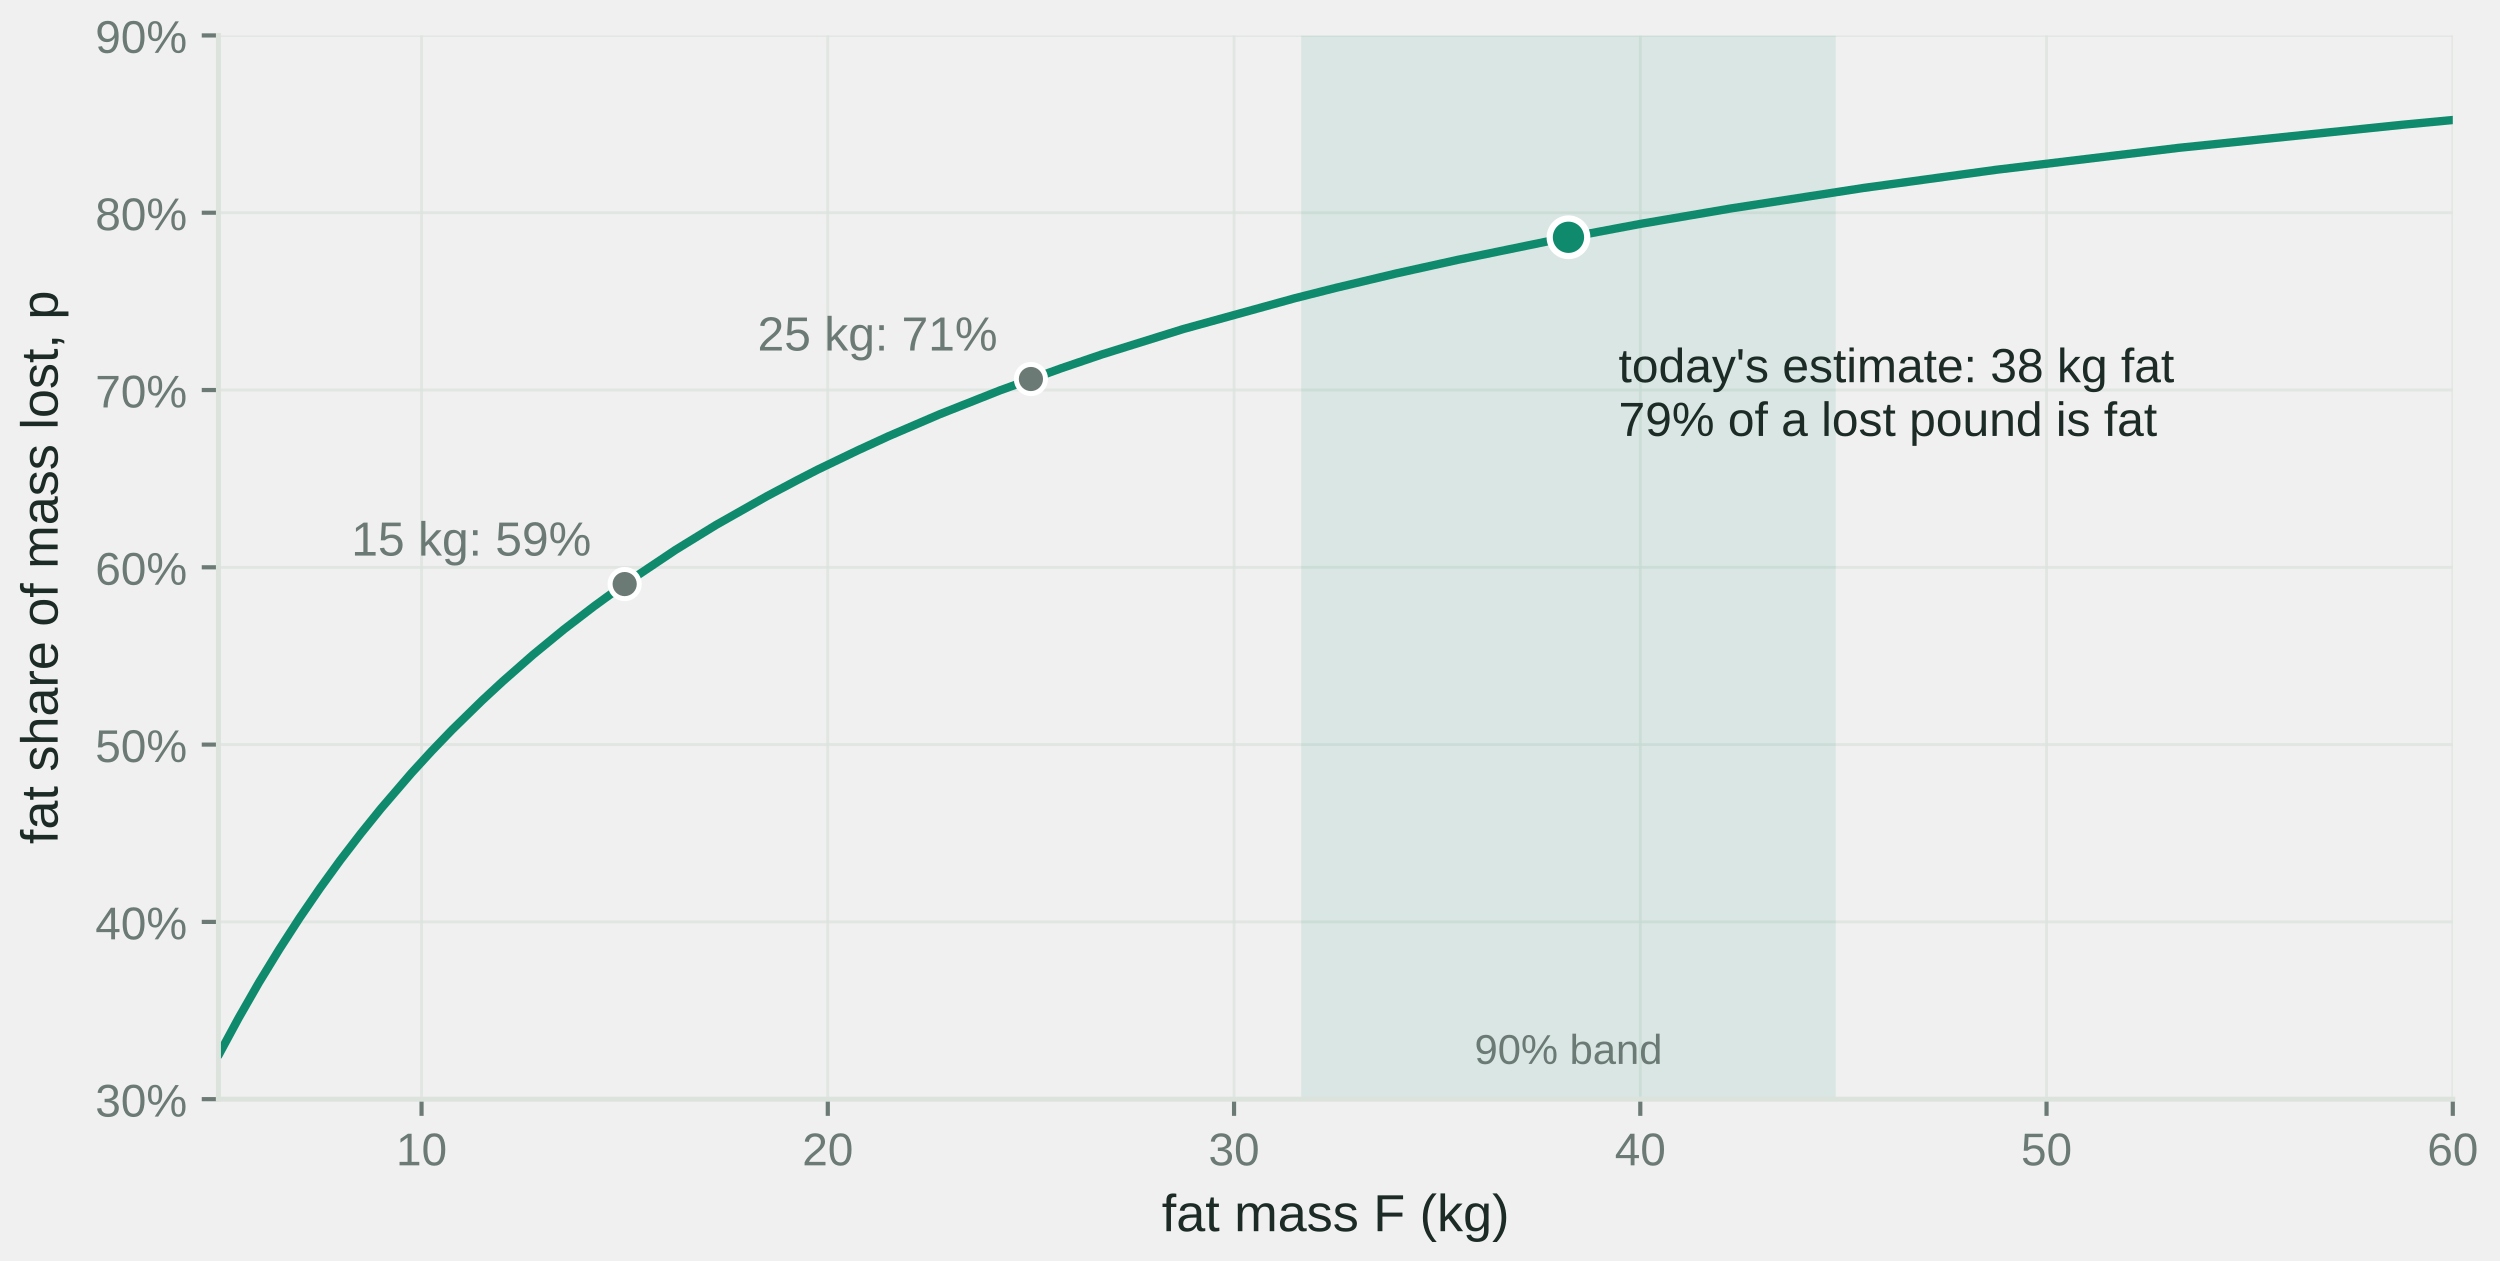
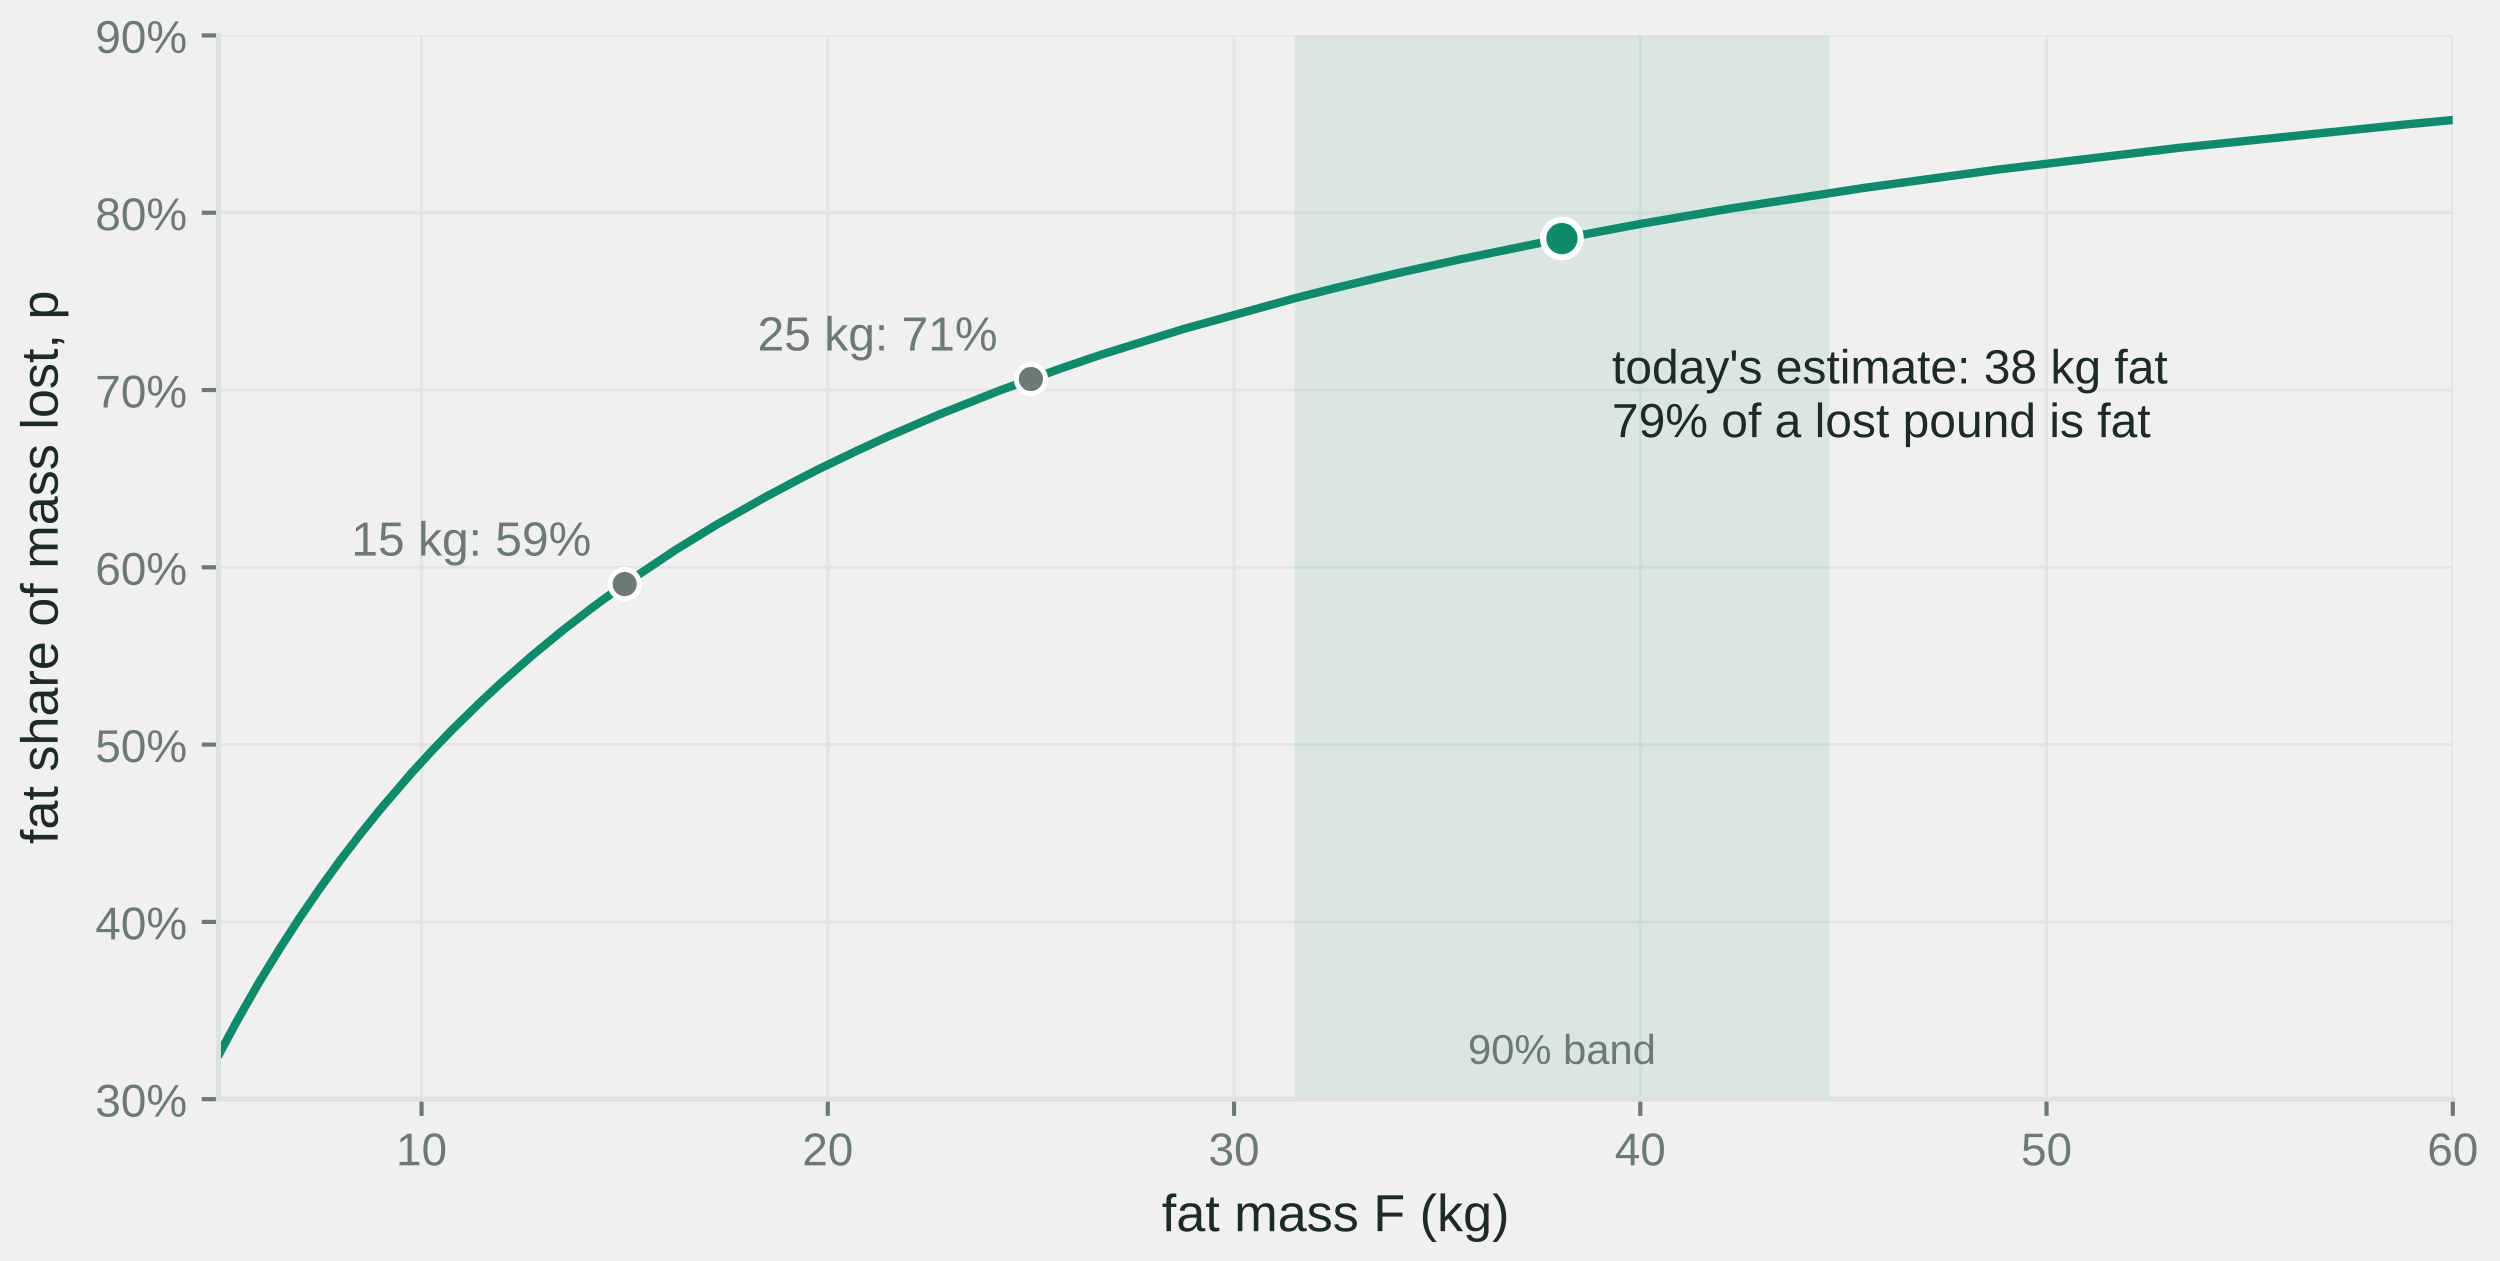
<svg xmlns="http://www.w3.org/2000/svg" xmlns:xlink="http://www.w3.org/1999/xlink" width="599.366pt" height="302.087pt" viewBox="0 0 599.366 302.087" version="1.1">
  <defs>
    <style type="text/css">*{stroke-linejoin: round; stroke-linecap: butt}</style>
  </defs>
  <g id="figure_1">
    <g id="patch_1">
      <path d="M -0 302.087  L 599.366 302.087  L 599.366 0  L -0 0  L -0 302.087  z " style="fill: none" />
    </g>
    <g id="axes_1">
      <g id="patch_2">
        <path d="M 52.367 263.523  L 588.047 263.523  L 588.047 8.499  L 52.367 8.499  L 52.367 263.523  z " style="fill: none" />
      </g>
      <g id="matplotlib.axis_1">
        <g id="xtick_1">
          <g id="line2d_1">
-             <path d="M 101.065 263.523  L 101.065 8.499  " clip-path="url(#pe245c9f8af)" style="fill: none; stroke: #dce3dd; stroke-opacity: 0.75; stroke-width: 0.7; stroke-linecap: round" />
+             <path d="M 101.065 263.523  L 101.065 8.499  " clip-path="url(#p4d0df93e99)" style="fill: none; stroke: #dce3dd; stroke-opacity: 0.75; stroke-width: 0.7; stroke-linecap: round" />
          </g>
          <g id="line2d_2">
            <defs>
-               <path id="m442ebdd7b2" d="M 0 0  L 0 4  " style="stroke: #6b7a74" />
+               <path id="m76ff574f64" d="M 0 0  L 0 4  " style="stroke: #6b7a74" />
            </defs>
            <g>
-               <use xlink:href="#m442ebdd7b2" x="101.065" y="263.523" style="fill: #6b7a74; stroke: #6b7a74" />
+               <use xlink:href="#m76ff574f64" x="101.065" y="263.523" style="fill: #6b7a74; stroke: #6b7a74" />
            </g>
          </g>
          <g id="text_1">
            <text style="font-size: 11px; font-family: 'Source Sans Pro', 'Source Sans 3', 'Helvetica Neue', 'Arial', 'DejaVu Sans', sans-serif; text-anchor: middle; fill: #6b7a74" x="101.065" y="279.381" transform="rotate(-0 101.0651 279.3814)">10</text>
          </g>
        </g>
        <g id="xtick_2">
          <g id="line2d_3">
-             <path d="M 198.461 263.523  L 198.461 8.499  " clip-path="url(#pe245c9f8af)" style="fill: none; stroke: #dce3dd; stroke-opacity: 0.75; stroke-width: 0.7; stroke-linecap: round" />
+             <path d="M 198.461 263.523  L 198.461 8.499  " clip-path="url(#p4d0df93e99)" style="fill: none; stroke: #dce3dd; stroke-opacity: 0.75; stroke-width: 0.7; stroke-linecap: round" />
          </g>
          <g id="line2d_4">
            <g>
-               <use xlink:href="#m442ebdd7b2" x="198.461" y="263.523" style="fill: #6b7a74; stroke: #6b7a74" />
+               <use xlink:href="#m76ff574f64" x="198.461" y="263.523" style="fill: #6b7a74; stroke: #6b7a74" />
            </g>
          </g>
          <g id="text_2">
            <text style="font-size: 11px; font-family: 'Source Sans Pro', 'Source Sans 3', 'Helvetica Neue', 'Arial', 'DejaVu Sans', sans-serif; text-anchor: middle; fill: #6b7a74" x="198.461" y="279.381" transform="rotate(-0 198.4614 279.3814)">20</text>
          </g>
        </g>
        <g id="xtick_3">
          <g id="line2d_5">
-             <path d="M 295.858 263.523  L 295.858 8.499  " clip-path="url(#pe245c9f8af)" style="fill: none; stroke: #dce3dd; stroke-opacity: 0.75; stroke-width: 0.7; stroke-linecap: round" />
+             <path d="M 295.858 263.523  L 295.858 8.499  " clip-path="url(#p4d0df93e99)" style="fill: none; stroke: #dce3dd; stroke-opacity: 0.75; stroke-width: 0.7; stroke-linecap: round" />
          </g>
          <g id="line2d_6">
            <g>
-               <use xlink:href="#m442ebdd7b2" x="295.858" y="263.523" style="fill: #6b7a74; stroke: #6b7a74" />
+               <use xlink:href="#m76ff574f64" x="295.858" y="263.523" style="fill: #6b7a74; stroke: #6b7a74" />
            </g>
          </g>
          <g id="text_3">
            <text style="font-size: 11px; font-family: 'Source Sans Pro', 'Source Sans 3', 'Helvetica Neue', 'Arial', 'DejaVu Sans', sans-serif; text-anchor: middle; fill: #6b7a74" x="295.858" y="279.381" transform="rotate(-0 295.8578 279.3814)">30</text>
          </g>
        </g>
        <g id="xtick_4">
          <g id="line2d_7">
-             <path d="M 393.254 263.523  L 393.254 8.499  " clip-path="url(#pe245c9f8af)" style="fill: none; stroke: #dce3dd; stroke-opacity: 0.75; stroke-width: 0.7; stroke-linecap: round" />
+             <path d="M 393.254 263.523  L 393.254 8.499  " clip-path="url(#p4d0df93e99)" style="fill: none; stroke: #dce3dd; stroke-opacity: 0.75; stroke-width: 0.7; stroke-linecap: round" />
          </g>
          <g id="line2d_8">
            <g>
-               <use xlink:href="#m442ebdd7b2" x="393.254" y="263.523" style="fill: #6b7a74; stroke: #6b7a74" />
+               <use xlink:href="#m76ff574f64" x="393.254" y="263.523" style="fill: #6b7a74; stroke: #6b7a74" />
            </g>
          </g>
          <g id="text_4">
            <text style="font-size: 11px; font-family: 'Source Sans Pro', 'Source Sans 3', 'Helvetica Neue', 'Arial', 'DejaVu Sans', sans-serif; text-anchor: middle; fill: #6b7a74" x="393.254" y="279.381" transform="rotate(-0 393.2541 279.3814)">40</text>
          </g>
        </g>
        <g id="xtick_5">
          <g id="line2d_9">
-             <path d="M 490.651 263.523  L 490.651 8.499  " clip-path="url(#pe245c9f8af)" style="fill: none; stroke: #dce3dd; stroke-opacity: 0.75; stroke-width: 0.7; stroke-linecap: round" />
+             <path d="M 490.651 263.523  L 490.651 8.499  " clip-path="url(#p4d0df93e99)" style="fill: none; stroke: #dce3dd; stroke-opacity: 0.75; stroke-width: 0.7; stroke-linecap: round" />
          </g>
          <g id="line2d_10">
            <g>
-               <use xlink:href="#m442ebdd7b2" x="490.651" y="263.523" style="fill: #6b7a74; stroke: #6b7a74" />
+               <use xlink:href="#m76ff574f64" x="490.651" y="263.523" style="fill: #6b7a74; stroke: #6b7a74" />
            </g>
          </g>
          <g id="text_5">
            <text style="font-size: 11px; font-family: 'Source Sans Pro', 'Source Sans 3', 'Helvetica Neue', 'Arial', 'DejaVu Sans', sans-serif; text-anchor: middle; fill: #6b7a74" x="490.651" y="279.381" transform="rotate(-0 490.6505 279.3814)">50</text>
          </g>
        </g>
        <g id="xtick_6">
          <g id="line2d_11">
-             <path d="M 588.047 263.523  L 588.047 8.499  " clip-path="url(#pe245c9f8af)" style="fill: none; stroke: #dce3dd; stroke-opacity: 0.75; stroke-width: 0.7; stroke-linecap: round" />
+             <path d="M 588.047 263.523  L 588.047 8.499  " clip-path="url(#p4d0df93e99)" style="fill: none; stroke: #dce3dd; stroke-opacity: 0.75; stroke-width: 0.7; stroke-linecap: round" />
          </g>
          <g id="line2d_12">
            <g>
-               <use xlink:href="#m442ebdd7b2" x="588.047" y="263.523" style="fill: #6b7a74; stroke: #6b7a74" />
+               <use xlink:href="#m76ff574f64" x="588.047" y="263.523" style="fill: #6b7a74; stroke: #6b7a74" />
            </g>
          </g>
          <g id="text_6">
            <text style="font-size: 11px; font-family: 'Source Sans Pro', 'Source Sans 3', 'Helvetica Neue', 'Arial', 'DejaVu Sans', sans-serif; text-anchor: middle; fill: #6b7a74" x="588.047" y="279.381" transform="rotate(-0 588.0469 279.3814)">60</text>
          </g>
        </g>
        <g id="text_7">
          <text style="font-size: 12.5px; font-family: 'Source Sans Pro', 'Source Sans 3', 'Helvetica Neue', 'Arial', 'DejaVu Sans', sans-serif; text-anchor: middle; fill: #1c2b26" x="320.207" y="295.167" transform="rotate(-0 320.2069 295.1671)">fat mass F (kg)</text>
        </g>
      </g>
      <g id="matplotlib.axis_2">
        <g id="ytick_1">
          <g id="line2d_13">
-             <path d="M 52.367 263.523  L 588.047 263.523  " clip-path="url(#pe245c9f8af)" style="fill: none; stroke: #dce3dd; stroke-opacity: 0.75; stroke-width: 0.7; stroke-linecap: round" />
+             <path d="M 52.367 263.523  L 588.047 263.523  " clip-path="url(#p4d0df93e99)" style="fill: none; stroke: #dce3dd; stroke-opacity: 0.75; stroke-width: 0.7; stroke-linecap: round" />
          </g>
          <g id="line2d_14">
            <defs>
-               <path id="md44e15b4e8" d="M 0 0  L -4 0  " style="stroke: #6b7a74" />
+               <path id="mdd9ef4800c" d="M 0 0  L -4 0  " style="stroke: #6b7a74" />
            </defs>
            <g>
-               <use xlink:href="#md44e15b4e8" x="52.367" y="263.523" style="fill: #6b7a74; stroke: #6b7a74" />
+               <use xlink:href="#mdd9ef4800c" x="52.367" y="263.523" style="fill: #6b7a74; stroke: #6b7a74" />
            </g>
          </g>
          <g id="text_8">
            <text style="font-size: 11px; font-family: 'Source Sans Pro', 'Source Sans 3', 'Helvetica Neue', 'Arial', 'DejaVu Sans', sans-serif; text-anchor: end; fill: #6b7a74" x="44.867" y="267.702" transform="rotate(-0 44.86688 267.7023)">30%</text>
          </g>
        </g>
        <g id="ytick_2">
          <g id="line2d_15">
-             <path d="M 52.367 221.019  L 588.047 221.019  " clip-path="url(#pe245c9f8af)" style="fill: none; stroke: #dce3dd; stroke-opacity: 0.75; stroke-width: 0.7; stroke-linecap: round" />
+             <path d="M 52.367 221.019  L 588.047 221.019  " clip-path="url(#p4d0df93e99)" style="fill: none; stroke: #dce3dd; stroke-opacity: 0.75; stroke-width: 0.7; stroke-linecap: round" />
          </g>
          <g id="line2d_16">
            <g>
-               <use xlink:href="#md44e15b4e8" x="52.367" y="221.019" style="fill: #6b7a74; stroke: #6b7a74" />
+               <use xlink:href="#mdd9ef4800c" x="52.367" y="221.019" style="fill: #6b7a74; stroke: #6b7a74" />
            </g>
          </g>
          <g id="text_9">
            <text style="font-size: 11px; font-family: 'Source Sans Pro', 'Source Sans 3', 'Helvetica Neue', 'Arial', 'DejaVu Sans', sans-serif; text-anchor: end; fill: #6b7a74" x="44.867" y="225.198" transform="rotate(-0 44.86688 225.1983)">40%</text>
          </g>
        </g>
        <g id="ytick_3">
          <g id="line2d_17">
-             <path d="M 52.367 178.515  L 588.047 178.515  " clip-path="url(#pe245c9f8af)" style="fill: none; stroke: #dce3dd; stroke-opacity: 0.75; stroke-width: 0.7; stroke-linecap: round" />
+             <path d="M 52.367 178.515  L 588.047 178.515  " clip-path="url(#p4d0df93e99)" style="fill: none; stroke: #dce3dd; stroke-opacity: 0.75; stroke-width: 0.7; stroke-linecap: round" />
          </g>
          <g id="line2d_18">
            <g>
-               <use xlink:href="#md44e15b4e8" x="52.367" y="178.515" style="fill: #6b7a74; stroke: #6b7a74" />
+               <use xlink:href="#mdd9ef4800c" x="52.367" y="178.515" style="fill: #6b7a74; stroke: #6b7a74" />
            </g>
          </g>
          <g id="text_10">
            <text style="font-size: 11px; font-family: 'Source Sans Pro', 'Source Sans 3', 'Helvetica Neue', 'Arial', 'DejaVu Sans', sans-serif; text-anchor: end; fill: #6b7a74" x="44.867" y="182.694" transform="rotate(-0 44.86688 182.6943)">50%</text>
          </g>
        </g>
        <g id="ytick_4">
          <g id="line2d_19">
-             <path d="M 52.367 136.011  L 588.047 136.011  " clip-path="url(#pe245c9f8af)" style="fill: none; stroke: #dce3dd; stroke-opacity: 0.75; stroke-width: 0.7; stroke-linecap: round" />
+             <path d="M 52.367 136.011  L 588.047 136.011  " clip-path="url(#p4d0df93e99)" style="fill: none; stroke: #dce3dd; stroke-opacity: 0.75; stroke-width: 0.7; stroke-linecap: round" />
          </g>
          <g id="line2d_20">
            <g>
-               <use xlink:href="#md44e15b4e8" x="52.367" y="136.011" style="fill: #6b7a74; stroke: #6b7a74" />
+               <use xlink:href="#mdd9ef4800c" x="52.367" y="136.011" style="fill: #6b7a74; stroke: #6b7a74" />
            </g>
          </g>
          <g id="text_11">
            <text style="font-size: 11px; font-family: 'Source Sans Pro', 'Source Sans 3', 'Helvetica Neue', 'Arial', 'DejaVu Sans', sans-serif; text-anchor: end; fill: #6b7a74" x="44.867" y="140.19" transform="rotate(-0 44.86688 140.1903)">60%</text>
          </g>
        </g>
        <g id="ytick_5">
          <g id="line2d_21">
-             <path d="M 52.367 93.507  L 588.047 93.507  " clip-path="url(#pe245c9f8af)" style="fill: none; stroke: #dce3dd; stroke-opacity: 0.75; stroke-width: 0.7; stroke-linecap: round" />
+             <path d="M 52.367 93.507  L 588.047 93.507  " clip-path="url(#p4d0df93e99)" style="fill: none; stroke: #dce3dd; stroke-opacity: 0.75; stroke-width: 0.7; stroke-linecap: round" />
          </g>
          <g id="line2d_22">
            <g>
-               <use xlink:href="#md44e15b4e8" x="52.367" y="93.507" style="fill: #6b7a74; stroke: #6b7a74" />
+               <use xlink:href="#mdd9ef4800c" x="52.367" y="93.507" style="fill: #6b7a74; stroke: #6b7a74" />
            </g>
          </g>
          <g id="text_12">
            <text style="font-size: 11px; font-family: 'Source Sans Pro', 'Source Sans 3', 'Helvetica Neue', 'Arial', 'DejaVu Sans', sans-serif; text-anchor: end; fill: #6b7a74" x="44.867" y="97.686" transform="rotate(-0 44.86688 97.68628)">70%</text>
          </g>
        </g>
        <g id="ytick_6">
          <g id="line2d_23">
-             <path d="M 52.367 51.003  L 588.047 51.003  " clip-path="url(#pe245c9f8af)" style="fill: none; stroke: #dce3dd; stroke-opacity: 0.75; stroke-width: 0.7; stroke-linecap: round" />
+             <path d="M 52.367 51.003  L 588.047 51.003  " clip-path="url(#p4d0df93e99)" style="fill: none; stroke: #dce3dd; stroke-opacity: 0.75; stroke-width: 0.7; stroke-linecap: round" />
          </g>
          <g id="line2d_24">
            <g>
-               <use xlink:href="#md44e15b4e8" x="52.367" y="51.003" style="fill: #6b7a74; stroke: #6b7a74" />
+               <use xlink:href="#mdd9ef4800c" x="52.367" y="51.003" style="fill: #6b7a74; stroke: #6b7a74" />
            </g>
          </g>
          <g id="text_13">
            <text style="font-size: 11px; font-family: 'Source Sans Pro', 'Source Sans 3', 'Helvetica Neue', 'Arial', 'DejaVu Sans', sans-serif; text-anchor: end; fill: #6b7a74" x="44.867" y="55.182" transform="rotate(-0 44.86688 55.18228)">80%</text>
          </g>
        </g>
        <g id="ytick_7">
          <g id="line2d_25">
-             <path d="M 52.367 8.499  L 588.047 8.499  " clip-path="url(#pe245c9f8af)" style="fill: none; stroke: #dce3dd; stroke-opacity: 0.75; stroke-width: 0.7; stroke-linecap: round" />
+             <path d="M 52.367 8.499  L 588.047 8.499  " clip-path="url(#p4d0df93e99)" style="fill: none; stroke: #dce3dd; stroke-opacity: 0.75; stroke-width: 0.7; stroke-linecap: round" />
          </g>
          <g id="line2d_26">
            <g>
-               <use xlink:href="#md44e15b4e8" x="52.367" y="8.499" style="fill: #6b7a74; stroke: #6b7a74" />
+               <use xlink:href="#mdd9ef4800c" x="52.367" y="8.499" style="fill: #6b7a74; stroke: #6b7a74" />
            </g>
          </g>
          <g id="text_14">
            <text style="font-size: 11px; font-family: 'Source Sans Pro', 'Source Sans 3', 'Helvetica Neue', 'Arial', 'DejaVu Sans', sans-serif; text-anchor: end; fill: #6b7a74" x="44.867" y="12.678" transform="rotate(-0 44.86688 12.67828)">90%</text>
          </g>
        </g>
        <g id="text_15">
          <text style="font-size: 12.5px; font-family: 'Source Sans Pro', 'Source Sans 3', 'Helvetica Neue', 'Arial', 'DejaVu Sans', sans-serif; text-anchor: middle; fill: #1c2b26" x="13.818" y="136.011" transform="rotate(-90 13.81805 136.0111)">fat share of mass lost, p</text>
        </g>
      </g>
      <g id="patch_3">
-         <path d="M 311.964 263.523  L 440.105 263.523  L 440.105 8.499  L 311.964 8.499  z " clip-path="url(#pe245c9f8af)" style="fill: #0f8a6c; opacity: 0.1" />
+         <path d="M 310.396 263.523  L 438.537 263.523  L 438.537 8.499  L 310.396 8.499  z " clip-path="url(#p4d0df93e99)" style="fill: #0f8a6c; opacity: 0.1" />
      </g>
      <g id="line2d_27">
-         <path d="M 52.367 253.025  L 57.237 244.014  L 62.107 235.513  L 66.976 227.565  L 71.846 220.042  L 76.716 212.943  L 81.586 206.228  L 86.456 199.895  L 91.325 193.859  L 98.63 185.358  L 103.5 180.045  L 108.37 174.987  L 115.675 167.847  L 120.544 163.341  L 127.849 156.923  L 135.154 150.93  L 142.459 145.32  L 149.763 140.007  L 161.938 131.846  L 171.677 125.853  L 183.852 118.967  L 191.157 115.099  L 196.027 112.591  L 205.766 107.916  L 213.071 104.558  L 225.245 99.33  L 239.855 93.55  L 254.464 88.279  L 264.204 84.964  L 283.683 78.886  L 310.467 71.49  L 320.207 69.025  L 334.816 65.54  L 349.426 62.309  L 371.34 57.804  L 393.254 53.681  L 415.168 49.941  L 446.822 45.053  L 478.476 40.717  L 522.304 35.447  L 575.872 29.921  L 588.047 28.774  L 588.047 28.774  " clip-path="url(#pe245c9f8af)" style="fill: none; stroke: #0f8a6c; stroke-width: 2; stroke-linecap: round" />
+         <path d="M 52.367 253.025  L 57.237 244.014  L 62.107 235.513  L 66.976 227.565  L 71.846 220.042  L 76.716 212.943  L 81.586 206.228  L 86.456 199.895  L 91.325 193.859  L 98.63 185.358  L 103.5 180.045  L 108.37 174.987  L 115.675 167.847  L 120.544 163.341  L 127.849 156.923  L 135.154 150.93  L 142.459 145.32  L 149.763 140.007  L 161.938 131.846  L 171.677 125.853  L 183.852 118.967  L 191.157 115.099  L 196.027 112.591  L 205.766 107.916  L 213.071 104.558  L 225.245 99.33  L 239.855 93.55  L 254.464 88.279  L 264.204 84.964  L 283.683 78.886  L 310.467 71.49  L 320.207 69.025  L 334.816 65.54  L 349.426 62.309  L 371.34 57.804  L 393.254 53.681  L 415.168 49.941  L 446.822 45.053  L 478.476 40.717  L 522.304 35.447  L 575.872 29.921  L 588.047 28.774  L 588.047 28.774  " clip-path="url(#p4d0df93e99)" style="fill: none; stroke: #0f8a6c; stroke-width: 2; stroke-linecap: round" />
      </g>
      <g id="patch_4">
        <path d="M 52.367 263.523  L 52.367 8.499  " style="fill: none; stroke: #dce3dd; stroke-width: 1.2; stroke-linejoin: miter; stroke-linecap: square" />
      </g>
      <g id="patch_5">
        <path d="M 52.367 263.523  L 588.047 263.523  " style="fill: none; stroke: #dce3dd; stroke-width: 1.2; stroke-linejoin: miter; stroke-linecap: square" />
      </g>
      <g id="text_16">
-         <text style="font-size: 11.5px; font-family: 'Source Sans Pro', 'Source Sans 3', 'Helvetica Neue', 'Arial', 'DejaVu Sans', sans-serif; fill: #1c2b26" transform="translate(388.0345 91.62856)">today's estimate: 38 kg fat</text>
-         <text style="font-size: 11.5px; font-family: 'Source Sans Pro', 'Source Sans 3', 'Helvetica Neue', 'Arial', 'DejaVu Sans', sans-serif; fill: #1c2b26" transform="translate(388.0345 104.506)">79% of a lost pound is fat</text>
+         <text style="font-size: 11.5px; font-family: 'Source Sans Pro', 'Source Sans 3', 'Helvetica Neue', 'Arial', 'DejaVu Sans', sans-serif; fill: #1c2b26" transform="translate(386.4664 91.93047)">today's estimate: 38 kg fat</text>
+         <text style="font-size: 11.5px; font-family: 'Source Sans Pro', 'Source Sans 3', 'Helvetica Neue', 'Arial', 'DejaVu Sans', sans-serif; fill: #1c2b26" transform="translate(386.4664 104.808)">79% of a lost pound is fat</text>
      </g>
      <g id="text_17">
        <text style="font-size: 11.5px; font-family: 'Source Sans Pro', 'Source Sans 3', 'Helvetica Neue', 'Arial', 'DejaVu Sans', sans-serif; text-anchor: end; fill: #6b7a74" x="141.763" y="133.201" transform="rotate(-0 141.7632 133.2005)">15 kg: 59%</text>
      </g>
      <g id="text_18">
        <text style="font-size: 11.5px; font-family: 'Source Sans Pro', 'Source Sans 3', 'Helvetica Neue', 'Arial', 'DejaVu Sans', sans-serif; text-anchor: end; fill: #6b7a74" x="239.16" y="84.039" transform="rotate(-0 239.1596 84.03893)">25 kg: 71%</text>
      </g>
      <g id="text_19">
-         <text style="font-size: 10px; font-family: 'Source Sans Pro', 'Source Sans 3', 'Helvetica Neue', 'Arial', 'DejaVu Sans', sans-serif; text-anchor: middle; fill: #6b7a74" x="376.034" y="255.068" transform="rotate(-0 376.0345 255.0679)">90% band</text>
+         <text style="font-size: 10px; font-family: 'Source Sans Pro', 'Source Sans 3', 'Helvetica Neue', 'Arial', 'DejaVu Sans', sans-serif; text-anchor: middle; fill: #6b7a74" x="374.466" y="255.068" transform="rotate(-0 374.4664 255.0679)">90% band</text>
      </g>
      <g id="line2d_28">
        <defs>
-           <path id="m6e6e008ff6" d="M 0 4.5  C 1.193 4.5 2.338 4.026 3.182 3.182  C 4.026 2.338 4.5 1.193 4.5 0  C 4.5 -1.193 4.026 -2.338 3.182 -3.182  C 2.338 -4.026 1.193 -4.5 0 -4.5  C -1.193 -4.5 -2.338 -4.026 -3.182 -3.182  C -4.026 -2.338 -4.5 -1.193 -4.5 0  C -4.5 1.193 -4.026 2.338 -3.182 3.182  C -2.338 4.026 -1.193 4.5 0 4.5  z " style="stroke: #ffffff; stroke-width: 1.5" />
+           <path id="m89c5b7abb0" d="M 0 4.5  C 1.193 4.5 2.338 4.026 3.182 3.182  C 4.026 2.338 4.5 1.193 4.5 0  C 4.5 -1.193 4.026 -2.338 3.182 -3.182  C 2.338 -4.026 1.193 -4.5 0 -4.5  C -1.193 -4.5 -2.338 -4.026 -3.182 -3.182  C -4.026 -2.338 -4.5 -1.193 -4.5 0  C -4.5 1.193 -4.026 2.338 -3.182 3.182  C -2.338 4.026 -1.193 4.5 0 4.5  z " style="stroke: #ffffff; stroke-width: 1.5" />
        </defs>
-         <g clip-path="url(#pe245c9f8af)">
-           <use xlink:href="#m6e6e008ff6" x="376.034" y="56.89" style="fill: #0f8a6c; stroke: #ffffff; stroke-width: 1.5" />
+         <g clip-path="url(#p4d0df93e99)">
+           <use xlink:href="#m89c5b7abb0" x="374.466" y="57.192" style="fill: #0f8a6c; stroke: #ffffff; stroke-width: 1.5" />
        </g>
      </g>
      <g id="line2d_29">
        <defs>
-           <path id="mb88558af03" d="M 0 3.5  C 0.928 3.5 1.819 3.131 2.475 2.475  C 3.131 1.819 3.5 0.928 3.5 0  C 3.5 -0.928 3.131 -1.819 2.475 -2.475  C 1.819 -3.131 0.928 -3.5 0 -3.5  C -0.928 -3.5 -1.819 -3.131 -2.475 -2.475  C -3.131 -1.819 -3.5 -0.928 -3.5 0  C -3.5 0.928 -3.131 1.819 -2.475 2.475  C -1.819 3.131 -0.928 3.5 0 3.5  z " style="stroke: #ffffff; stroke-width: 1.2" />
+           <path id="m6f272fcc2d" d="M 0 3.5  C 0.928 3.5 1.819 3.131 2.475 2.475  C 3.131 1.819 3.5 0.928 3.5 0  C 3.5 -0.928 3.131 -1.819 2.475 -2.475  C 1.819 -3.131 0.928 -3.5 0 -3.5  C -0.928 -3.5 -1.819 -3.131 -2.475 -2.475  C -3.131 -1.819 -3.5 -0.928 -3.5 0  C -3.5 0.928 -3.131 1.819 -2.475 2.475  C -1.819 3.131 -0.928 3.5 0 3.5  z " style="stroke: #ffffff; stroke-width: 1.2" />
        </defs>
-         <g clip-path="url(#pe245c9f8af)">
-           <use xlink:href="#mb88558af03" x="149.763" y="140.027" style="fill: #6b7a74; stroke: #ffffff; stroke-width: 1.2" />
+         <g clip-path="url(#p4d0df93e99)">
+           <use xlink:href="#m6f272fcc2d" x="149.763" y="140.027" style="fill: #6b7a74; stroke: #ffffff; stroke-width: 1.2" />
        </g>
      </g>
      <g id="line2d_30">
-         <g clip-path="url(#pe245c9f8af)">
-           <use xlink:href="#mb88558af03" x="247.16" y="90.866" style="fill: #6b7a74; stroke: #ffffff; stroke-width: 1.2" />
+         <g clip-path="url(#p4d0df93e99)">
+           <use xlink:href="#m6f272fcc2d" x="247.16" y="90.866" style="fill: #6b7a74; stroke: #ffffff; stroke-width: 1.2" />
        </g>
      </g>
    </g>
  </g>
  <defs>
-     <clipPath id="pe245c9f8af">
+     <clipPath id="p4d0df93e99">
      <rect x="52.367" y="8.499" width="535.68" height="255.024" />
    </clipPath>
  </defs>
</svg>
